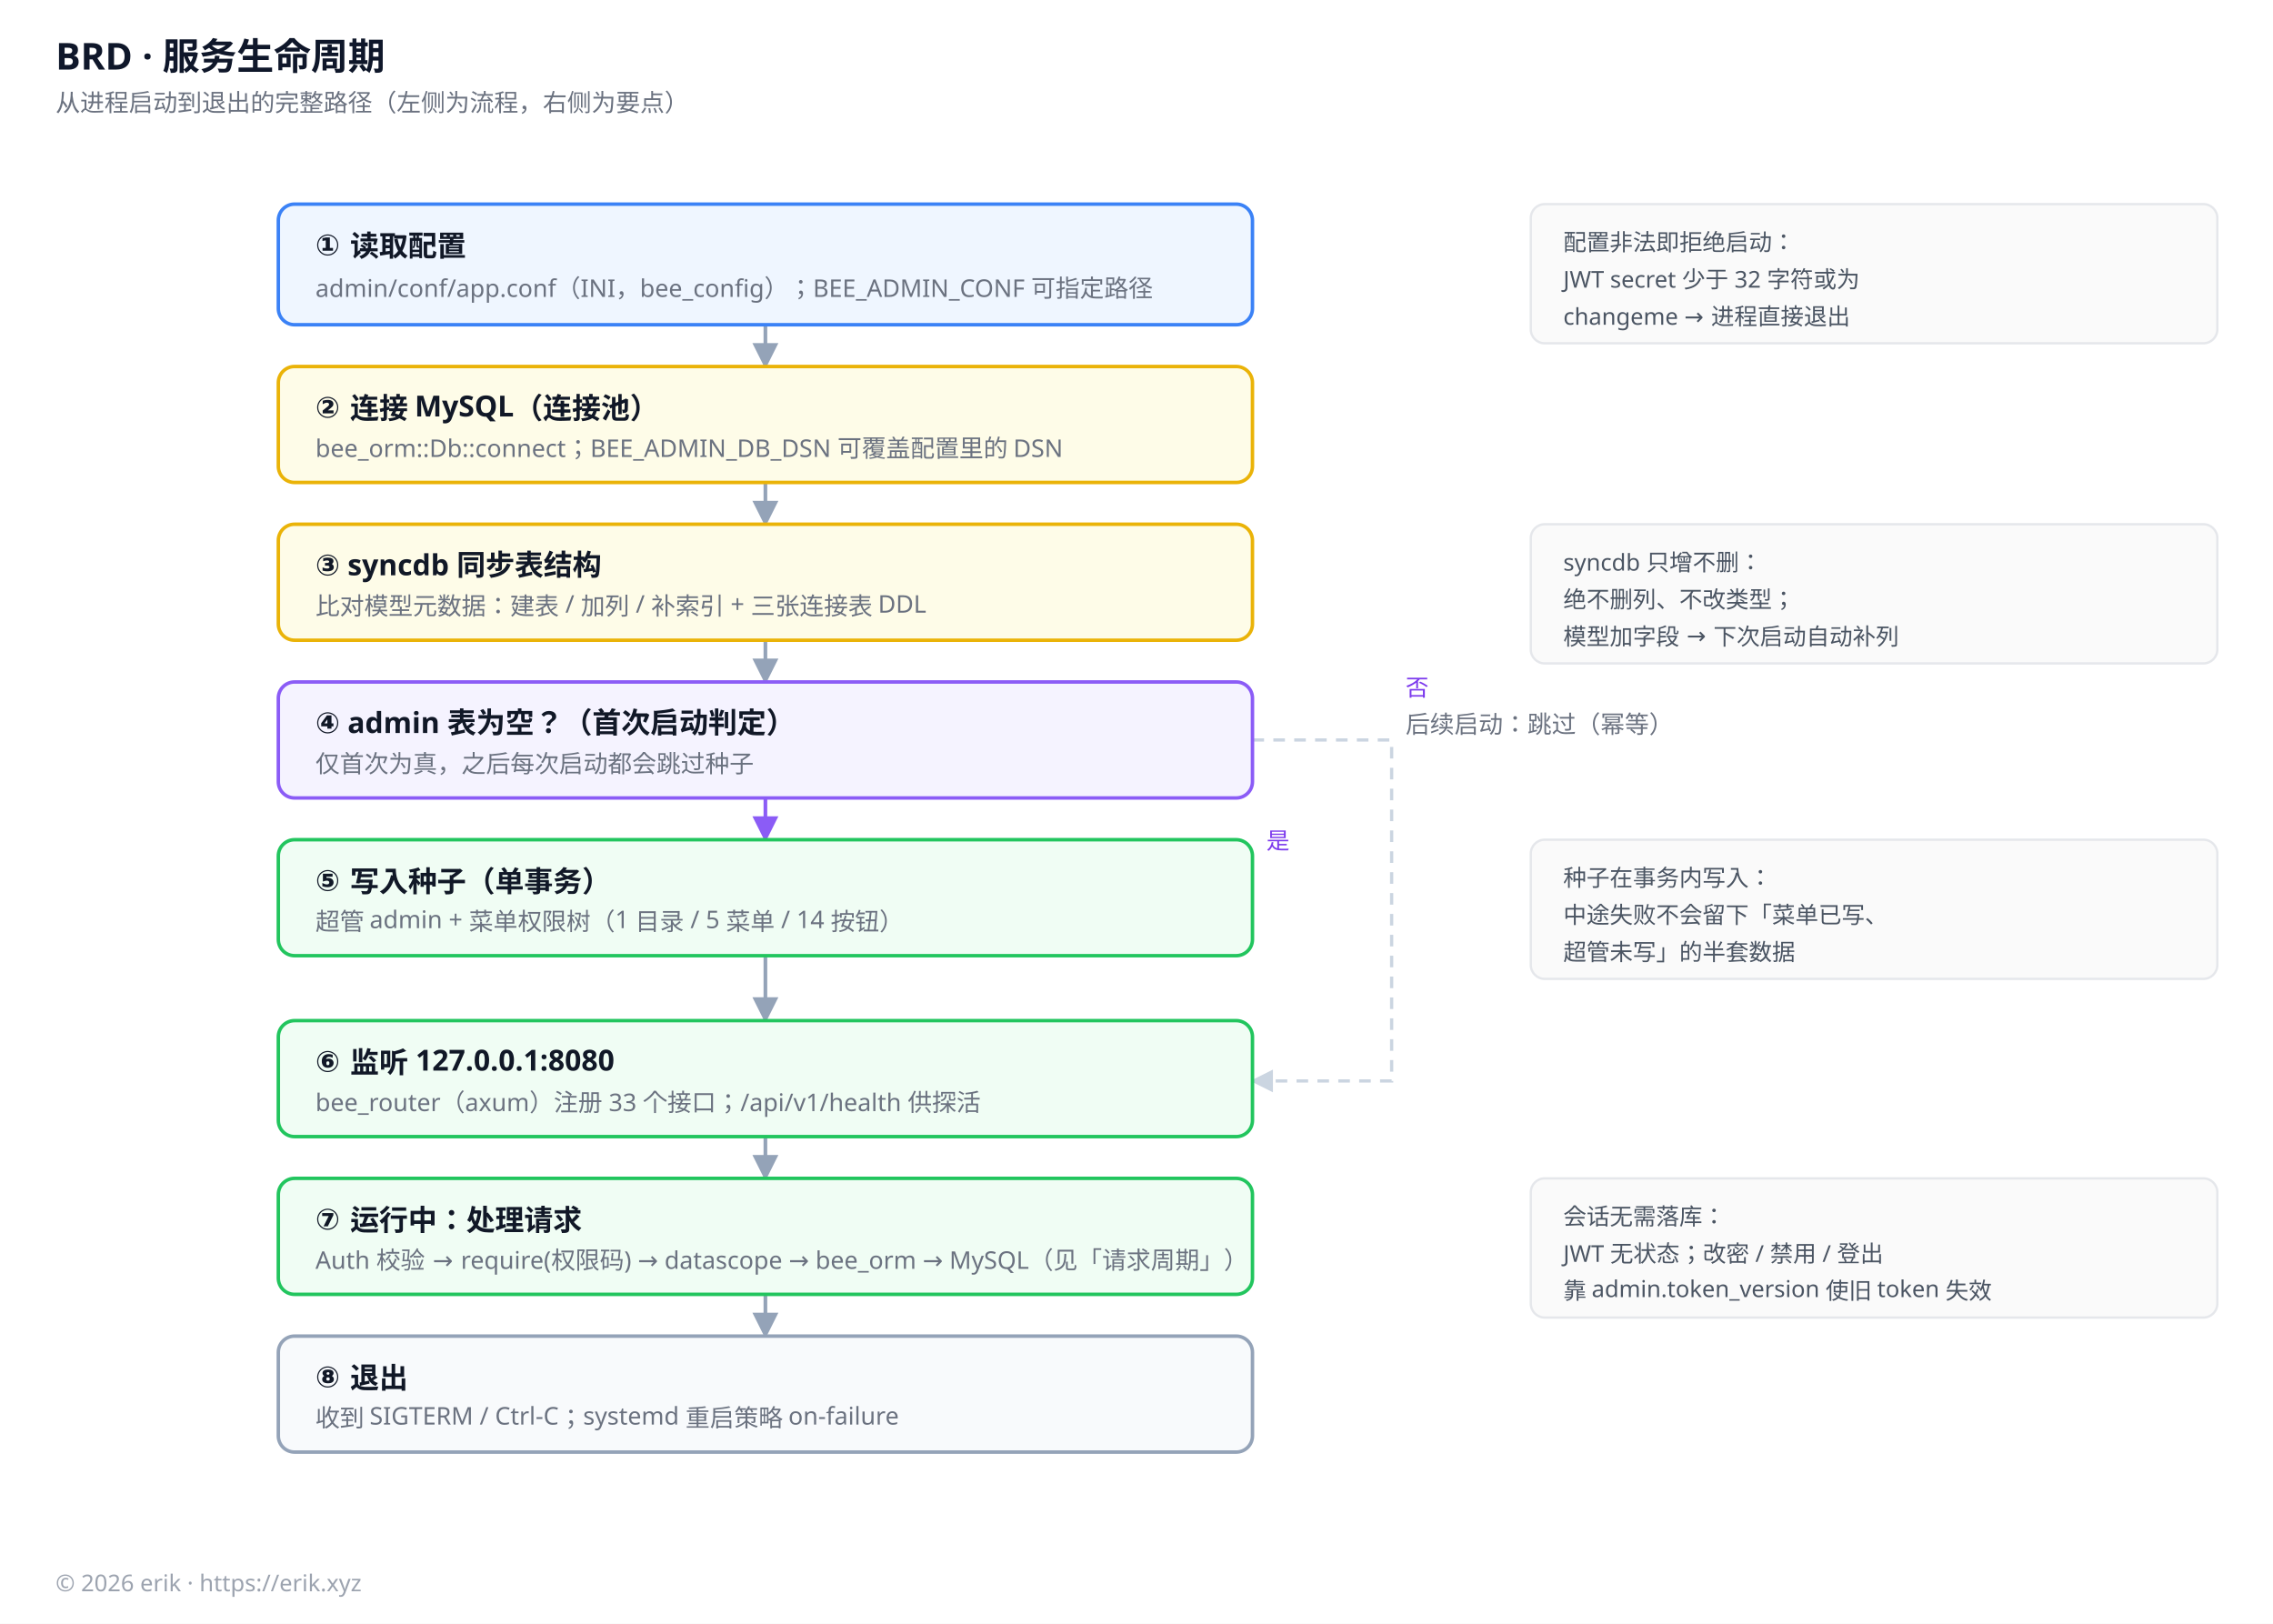
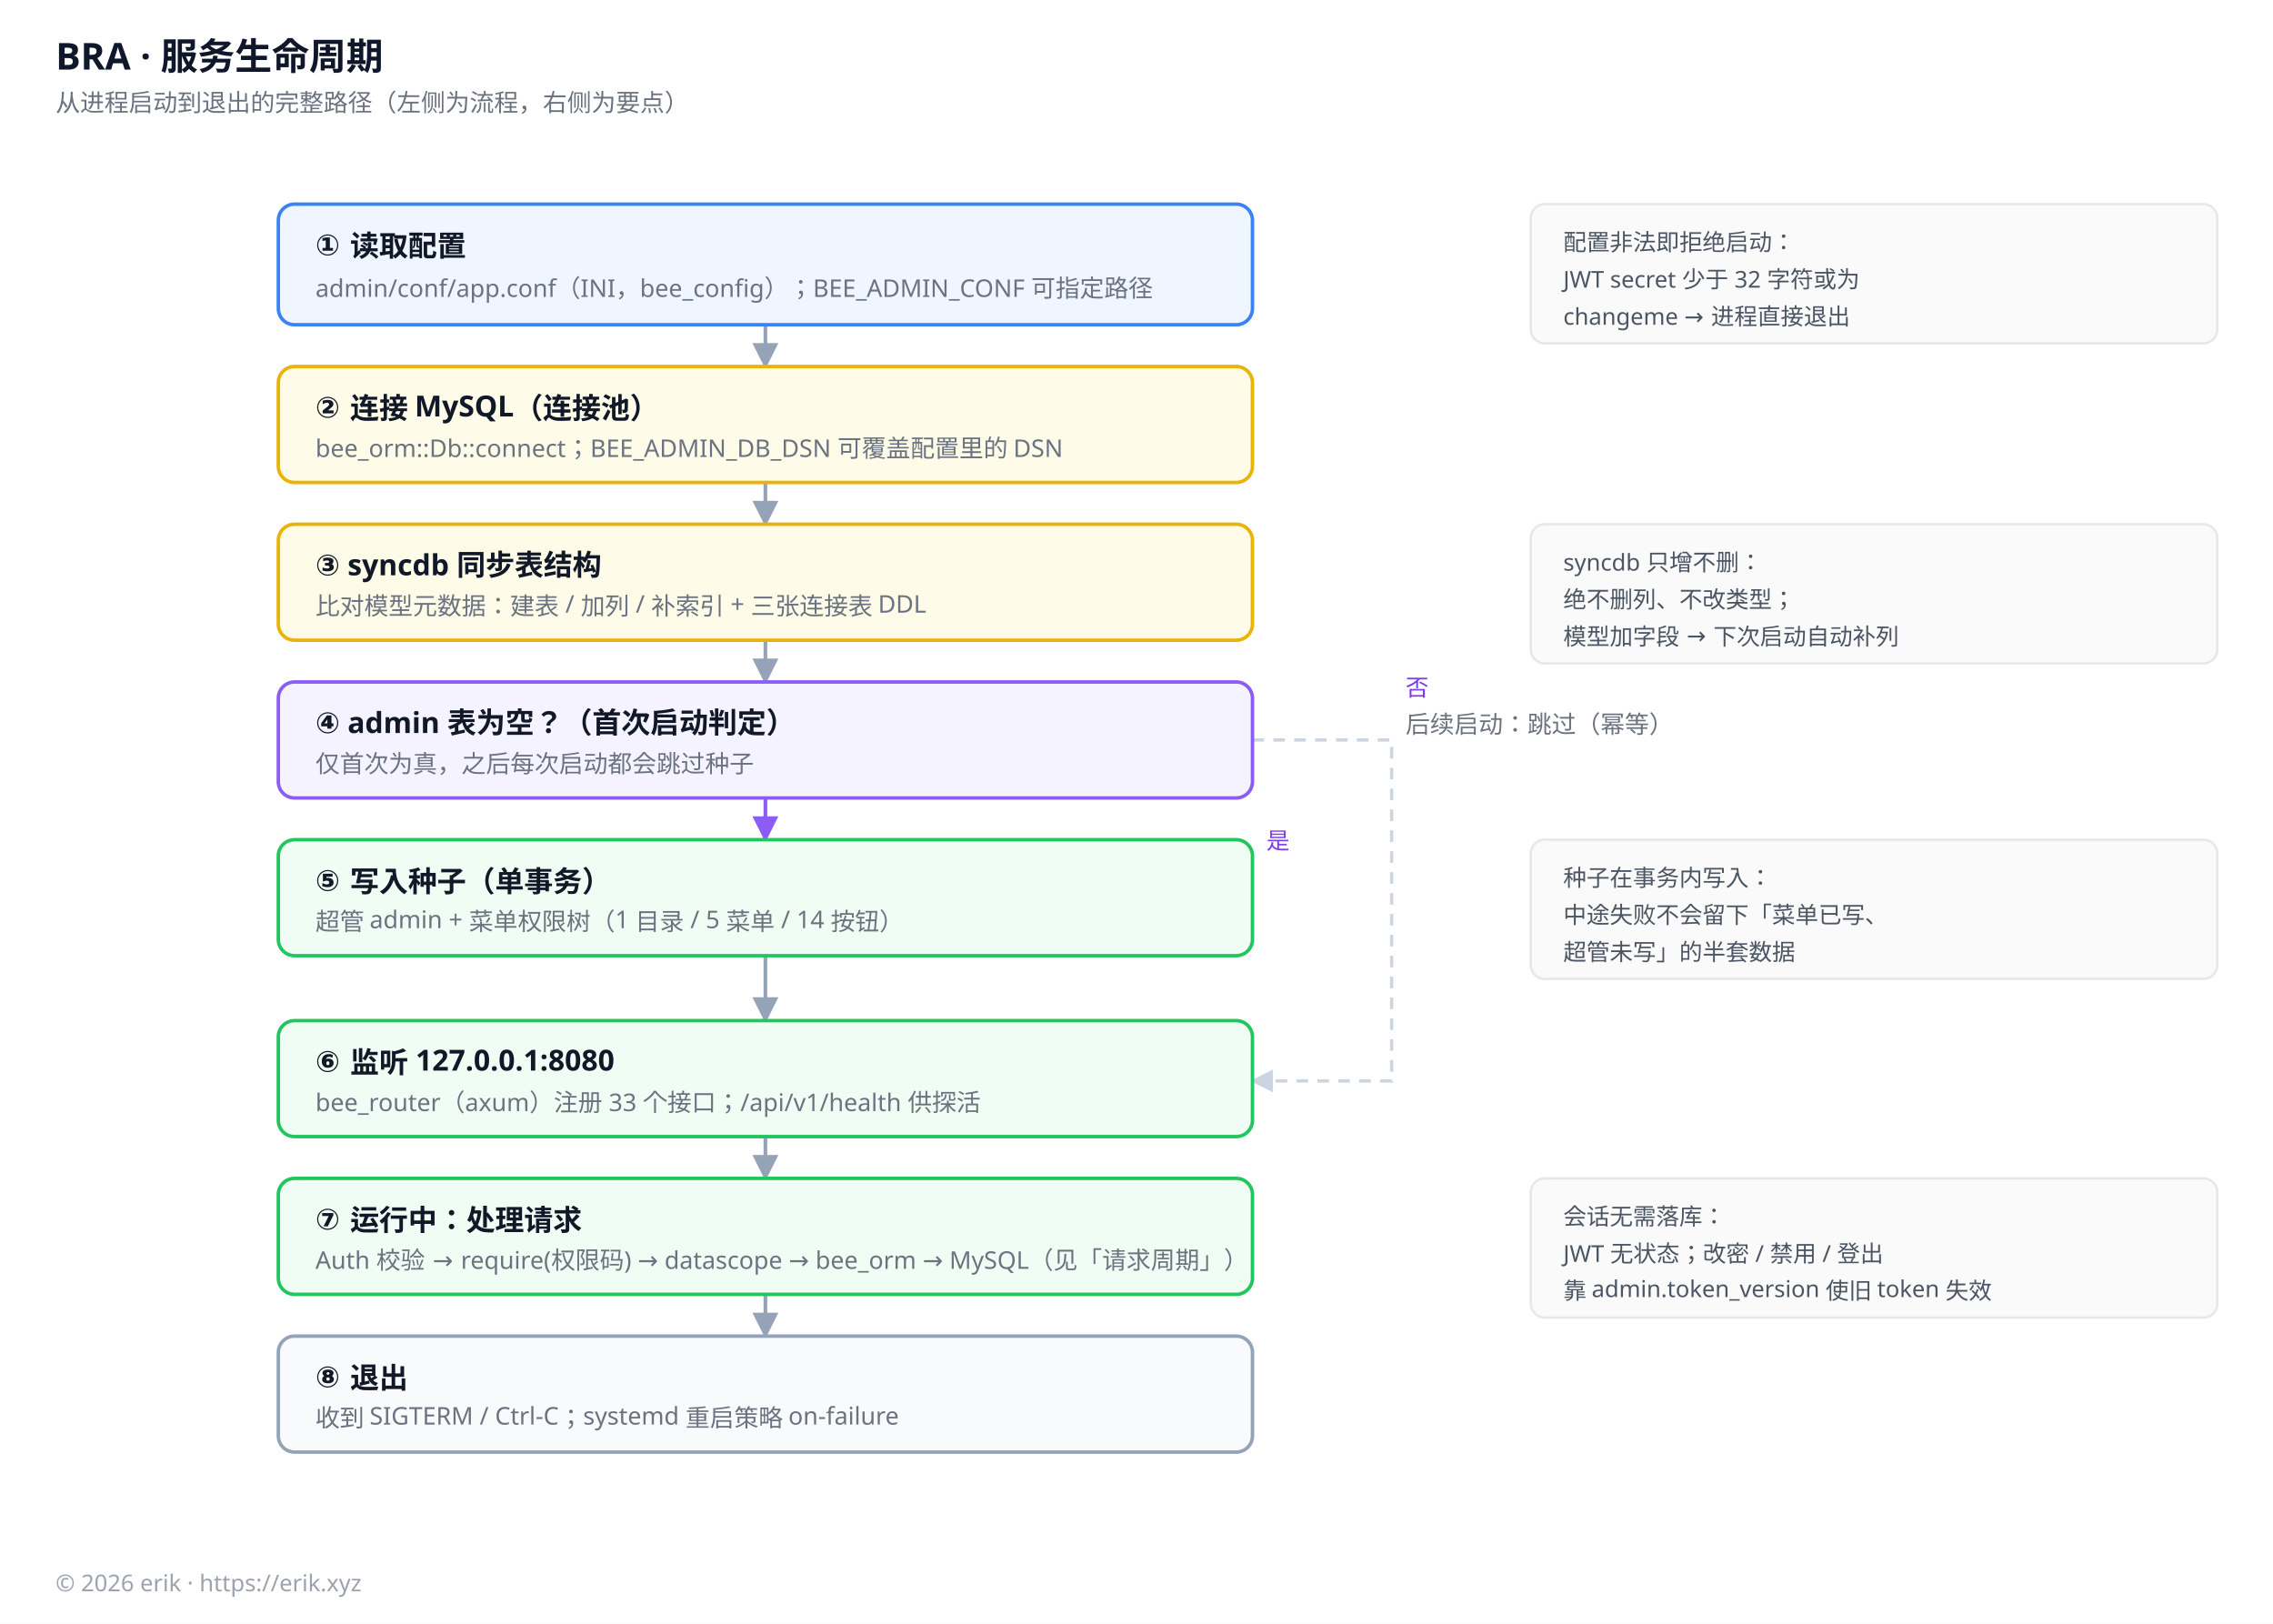
- <svg xmlns="http://www.w3.org/2000/svg" viewBox="0 0 980 700" width="980" height="700" role="img" aria-label="BRD 服务生命周期图">
+ <svg xmlns="http://www.w3.org/2000/svg" viewBox="0 0 980 700" width="980" height="700" role="img" aria-label="BRA 服务生命周期图">
  <style>
    .bg { fill: #ffffff; }
    .box-start  { fill: #eff6ff; stroke: #3b82f6; stroke-width: 1.5; }
    .box-db     { fill: #fefce8; stroke: #eab308; stroke-width: 1.5; }
    .box-backend{ fill: #f0fdf4; stroke: #22c55e; stroke-width: 1.5; }
    .box-decision { fill: #f5f3ff; stroke: #8b5cf6; stroke-width: 1.5; }
    .box-end    { fill: #f8fafc; stroke: #94a3b8; stroke-width: 1.5; }
    .note       { fill: #fafafa; stroke: #e5e7eb; stroke-width: 1; }
    .t-name { font: 600 12.5px system-ui, "PingFang SC", "Microsoft YaHei", sans-serif; fill: #111827; }
    .t-sub  { font: 10.5px system-ui, "PingFang SC", "Microsoft YaHei", sans-serif; fill: #6b7280; }
    .t-note { font: 10px system-ui, "PingFang SC", "Microsoft YaHei", sans-serif; fill: #4b5563; }
    .t-edge { font: 10px system-ui, "PingFang SC", "Microsoft YaHei", sans-serif; fill: #7c3aed; }
    .t-title{ font: 700 16px system-ui, "PingFang SC", "Microsoft YaHei", sans-serif; fill: #0f172a; }
    .t-foot { font: 10px system-ui, "PingFang SC", "Microsoft YaHei", sans-serif; fill: #9ca3af; }
    .a  { stroke: #94a3b8; stroke-width: 1.6; fill: none; }
    .a-yes { stroke: #8b5cf6; stroke-width: 1.6; fill: none; }
    .a-no  { stroke: #cbd5e1; stroke-width: 1.4; fill: none; stroke-dasharray: 5 4; }
  </style>
  <defs>
    <marker id="a" viewBox="0 0 10 10" refX="9" refY="5" markerWidth="7" markerHeight="7" orient="auto-start-reverse">
      <path d="M0,0 L10,5 L0,10 z" fill="#94a3b8" />
    </marker>
    <marker id="ay" viewBox="0 0 10 10" refX="9" refY="5" markerWidth="7" markerHeight="7" orient="auto-start-reverse">
      <path d="M0,0 L10,5 L0,10 z" fill="#8b5cf6" />
    </marker>
    <marker id="an" viewBox="0 0 10 10" refX="9" refY="5" markerWidth="7" markerHeight="7" orient="auto-start-reverse">
      <path d="M0,0 L10,5 L0,10 z" fill="#cbd5e1" />
    </marker>
  </defs>
  <rect class="bg" x="0" y="0" width="980" height="700" />
-   <text class="t-title" x="24" y="30">BRD · 服务生命周期</text>
+   <text class="t-title" x="24" y="30">BRA · 服务生命周期</text>
  <text class="t-sub" x="24" y="48">从进程启动到退出的完整路径（左侧为流程，右侧为要点）</text>
  <path class="a" d="M330,140 L330,158" marker-end="url(#a)" />
  <path class="a" d="M330,208 L330,226" marker-end="url(#a)" />
  <path class="a" d="M330,276 L330,294" marker-end="url(#a)" />
  <path class="a-yes" d="M330,344 L330,362" marker-end="url(#ay)" />
  <path class="a" d="M330,412 L330,440" marker-end="url(#a)" />
  <path class="a" d="M330,490 L330,508" marker-end="url(#a)" />
  <path class="a" d="M330,558 L330,576" marker-end="url(#a)" />
  <path class="a-no" d="M540,319 L600,319 L600,466 L540,466" marker-end="url(#an)" />
  <text class="t-edge" x="606" y="300">否</text>
  <text class="t-sub" x="606" y="316">后续启动：跳过（幂等）</text>
  <text class="t-edge" x="546" y="366">是</text>
  <rect class="box-start" x="120" y="88" width="420" height="52" rx="7" />
  <text class="t-name" x="136" y="110">① 读取配置</text>
  <text class="t-sub" x="136" y="128">admin/conf/app.conf（INI，bee_config）；BEE_ADMIN_CONF 可指定路径</text>
  <rect class="box-db" x="120" y="158" width="420" height="50" rx="7" />
  <text class="t-name" x="136" y="180">② 连接 MySQL（连接池）</text>
  <text class="t-sub" x="136" y="197">bee_orm::Db::connect；BEE_ADMIN_DB_DSN 可覆盖配置里的 DSN</text>
  <rect class="box-db" x="120" y="226" width="420" height="50" rx="7" />
  <text class="t-name" x="136" y="248">③ syncdb 同步表结构</text>
  <text class="t-sub" x="136" y="265">比对模型元数据：建表 / 加列 / 补索引 + 三张连接表 DDL</text>
  <rect class="box-decision" x="120" y="294" width="420" height="50" rx="7" />
  <text class="t-name" x="136" y="316">④ admin 表为空？（首次启动判定）</text>
  <text class="t-sub" x="136" y="333">仅首次为真，之后每次启动都会跳过种子</text>
  <rect class="box-backend" x="120" y="362" width="420" height="50" rx="7" />
  <text class="t-name" x="136" y="384">⑤ 写入种子（单事务）</text>
  <text class="t-sub" x="136" y="401">超管 admin + 菜单权限树（1 目录 / 5 菜单 / 14 按钮）</text>
  <rect class="box-backend" x="120" y="440" width="420" height="50" rx="7" />
  <text class="t-name" x="136" y="462">⑥ 监听 127.0.0.1:8080</text>
  <text class="t-sub" x="136" y="479">bee_router（axum）注册 33 个接口；/api/v1/health 供探活</text>
  <rect class="box-backend" x="120" y="508" width="420" height="50" rx="7" />
  <text class="t-name" x="136" y="530">⑦ 运行中：处理请求</text>
  <text class="t-sub" x="136" y="547">Auth 校验 → require(权限码) → datascope → bee_orm → MySQL（见「请求周期」）</text>
  <rect class="box-end" x="120" y="576" width="420" height="50" rx="7" />
  <text class="t-name" x="136" y="598">⑧ 退出</text>
  <text class="t-sub" x="136" y="615">收到 SIGTERM / Ctrl-C；systemd 重启策略 on-failure</text>
  <rect class="note" x="660" y="88" width="296" height="60" rx="6" />
  <text class="t-note" x="674" y="108">配置非法即拒绝启动：</text>
  <text class="t-note" x="674" y="124">JWT secret 少于 32 字符或为</text>
  <text class="t-note" x="674" y="140">changeme → 进程直接退出</text>
  <rect class="note" x="660" y="226" width="296" height="60" rx="6" />
  <text class="t-note" x="674" y="246">syncdb 只增不删：</text>
  <text class="t-note" x="674" y="262">绝不删列、不改类型；</text>
  <text class="t-note" x="674" y="278">模型加字段 → 下次启动自动补列</text>
  <rect class="note" x="660" y="362" width="296" height="60" rx="6" />
  <text class="t-note" x="674" y="382">种子在事务内写入：</text>
  <text class="t-note" x="674" y="398">中途失败不会留下「菜单已写、</text>
  <text class="t-note" x="674" y="414">超管未写」的半套数据</text>
  <rect class="note" x="660" y="508" width="296" height="60" rx="6" />
  <text class="t-note" x="674" y="528">会话无需落库：</text>
  <text class="t-note" x="674" y="544">JWT 无状态；改密 / 禁用 / 登出</text>
  <text class="t-note" x="674" y="560">靠 admin.token_version 使旧 token 失效</text>
  <text class="t-foot" x="24" y="686">© 2026 erik · https://erik.xyz</text>
</svg>
